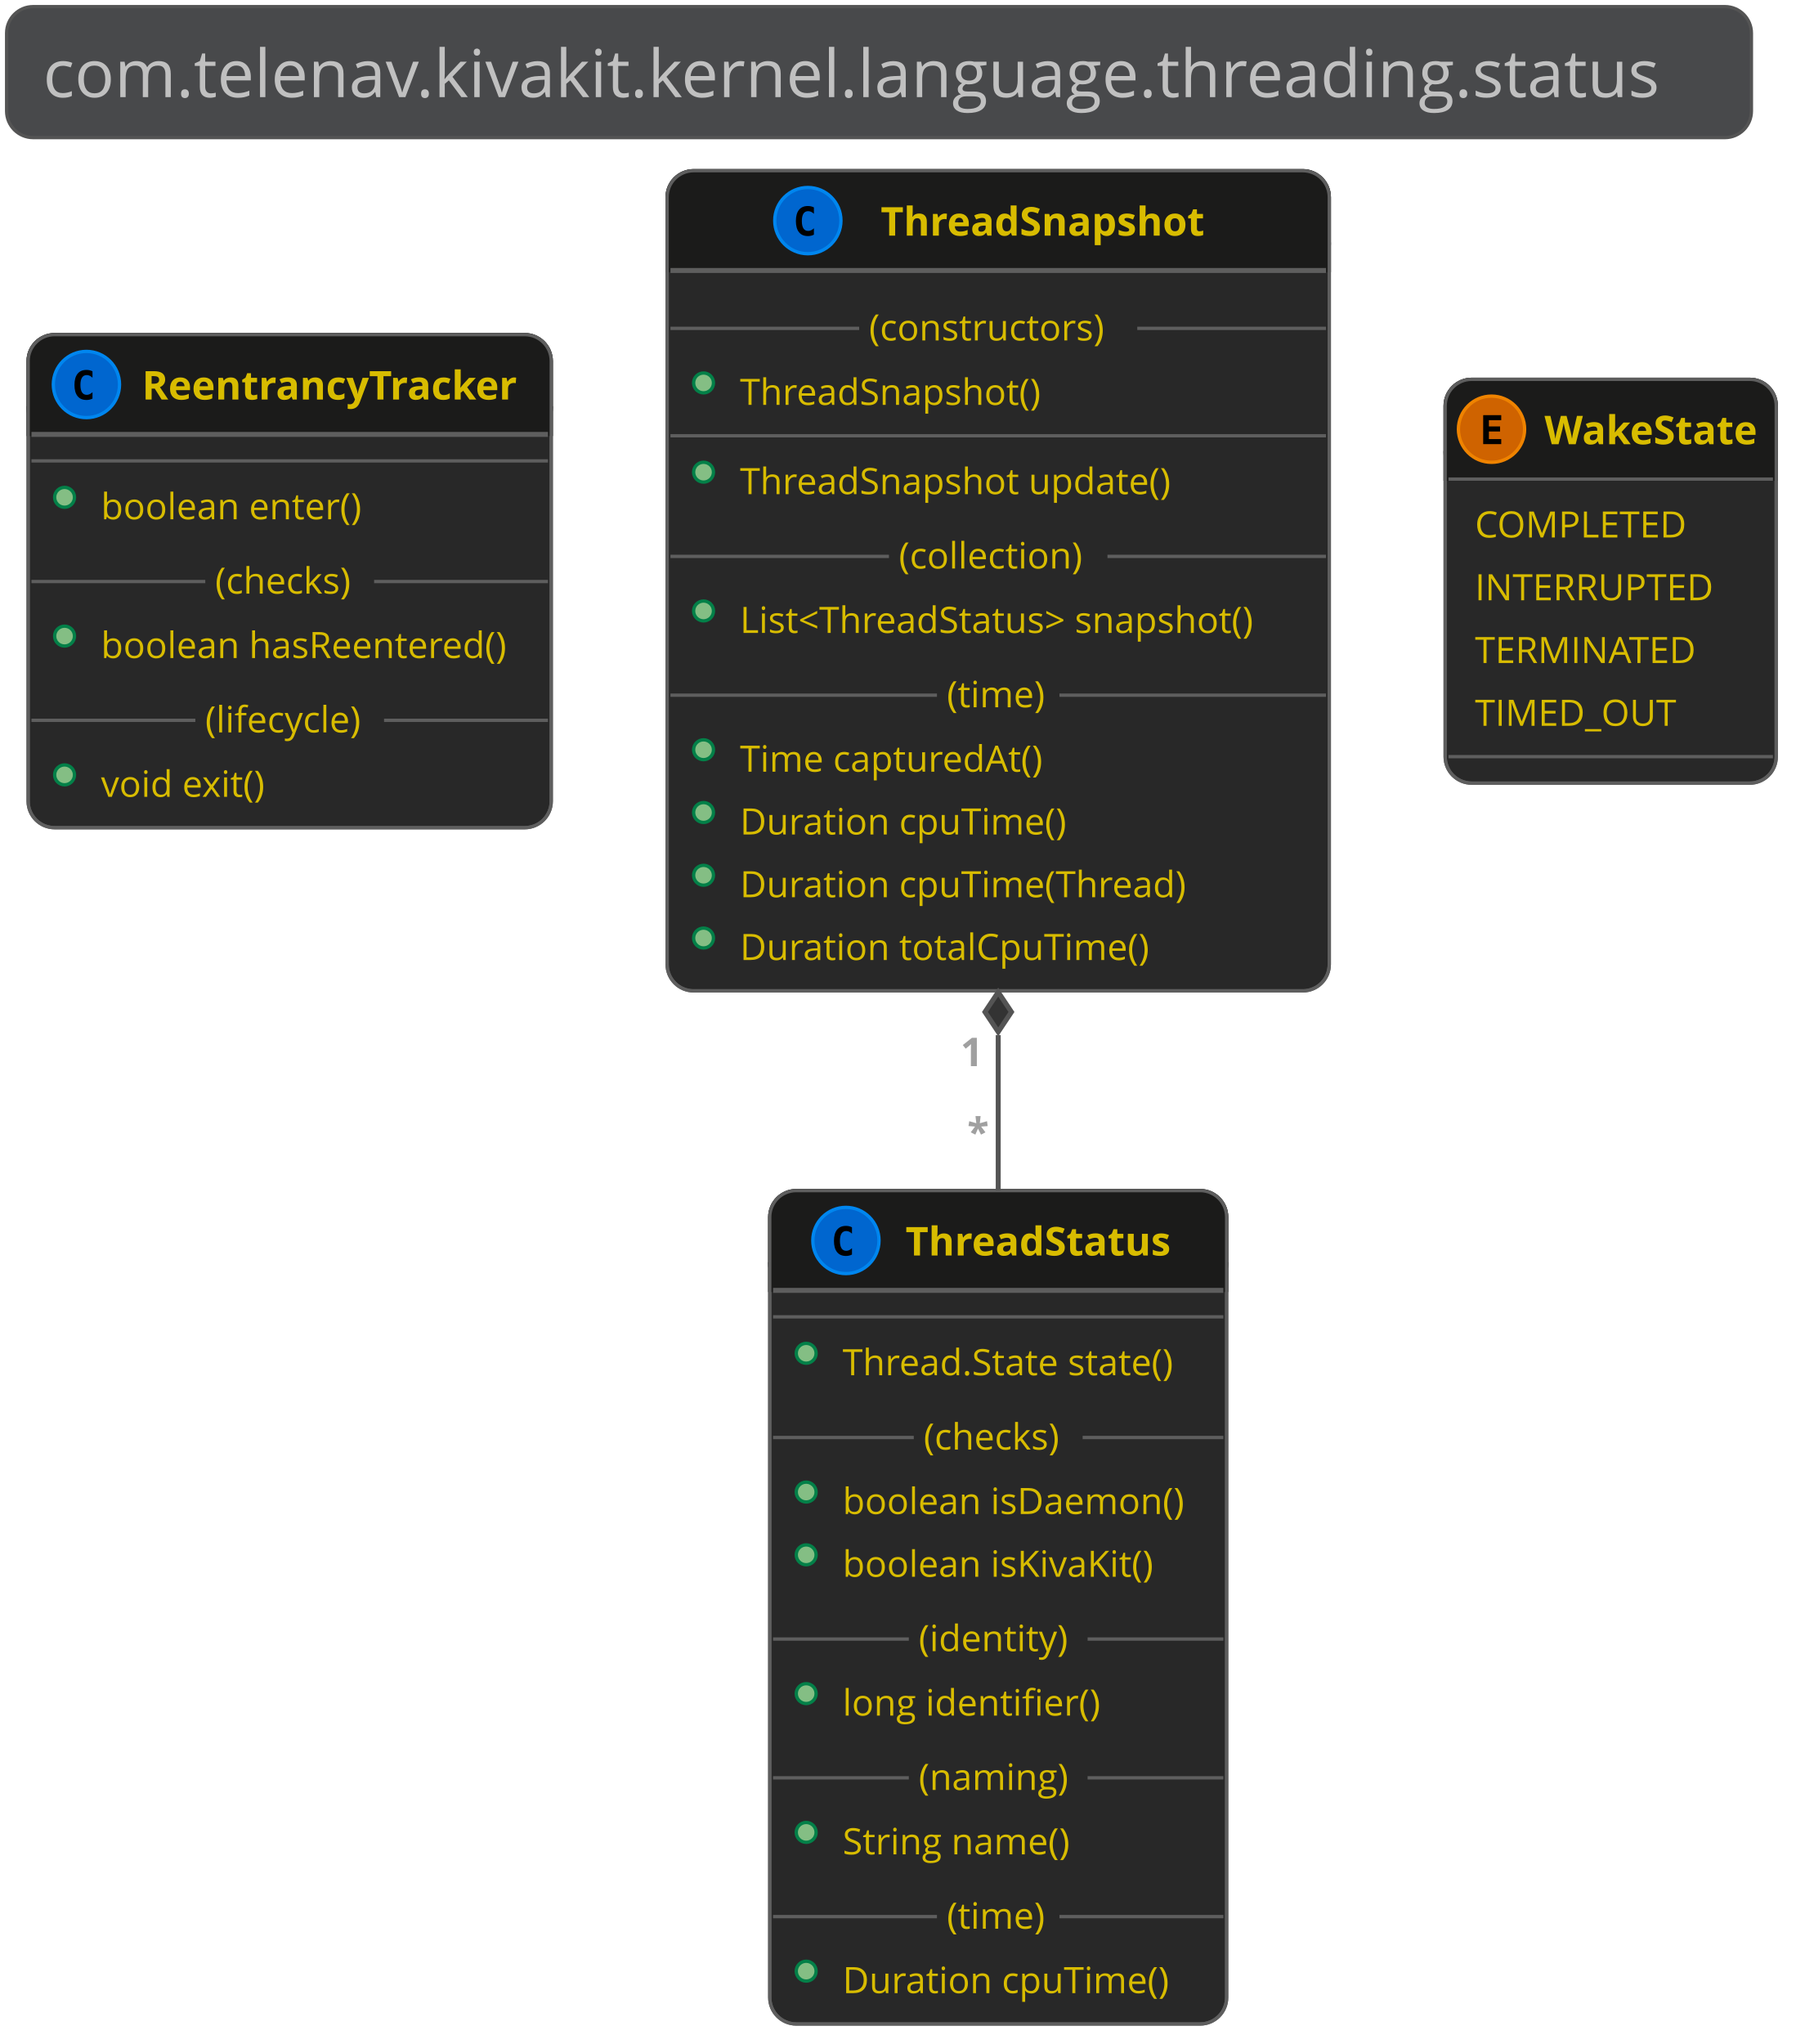
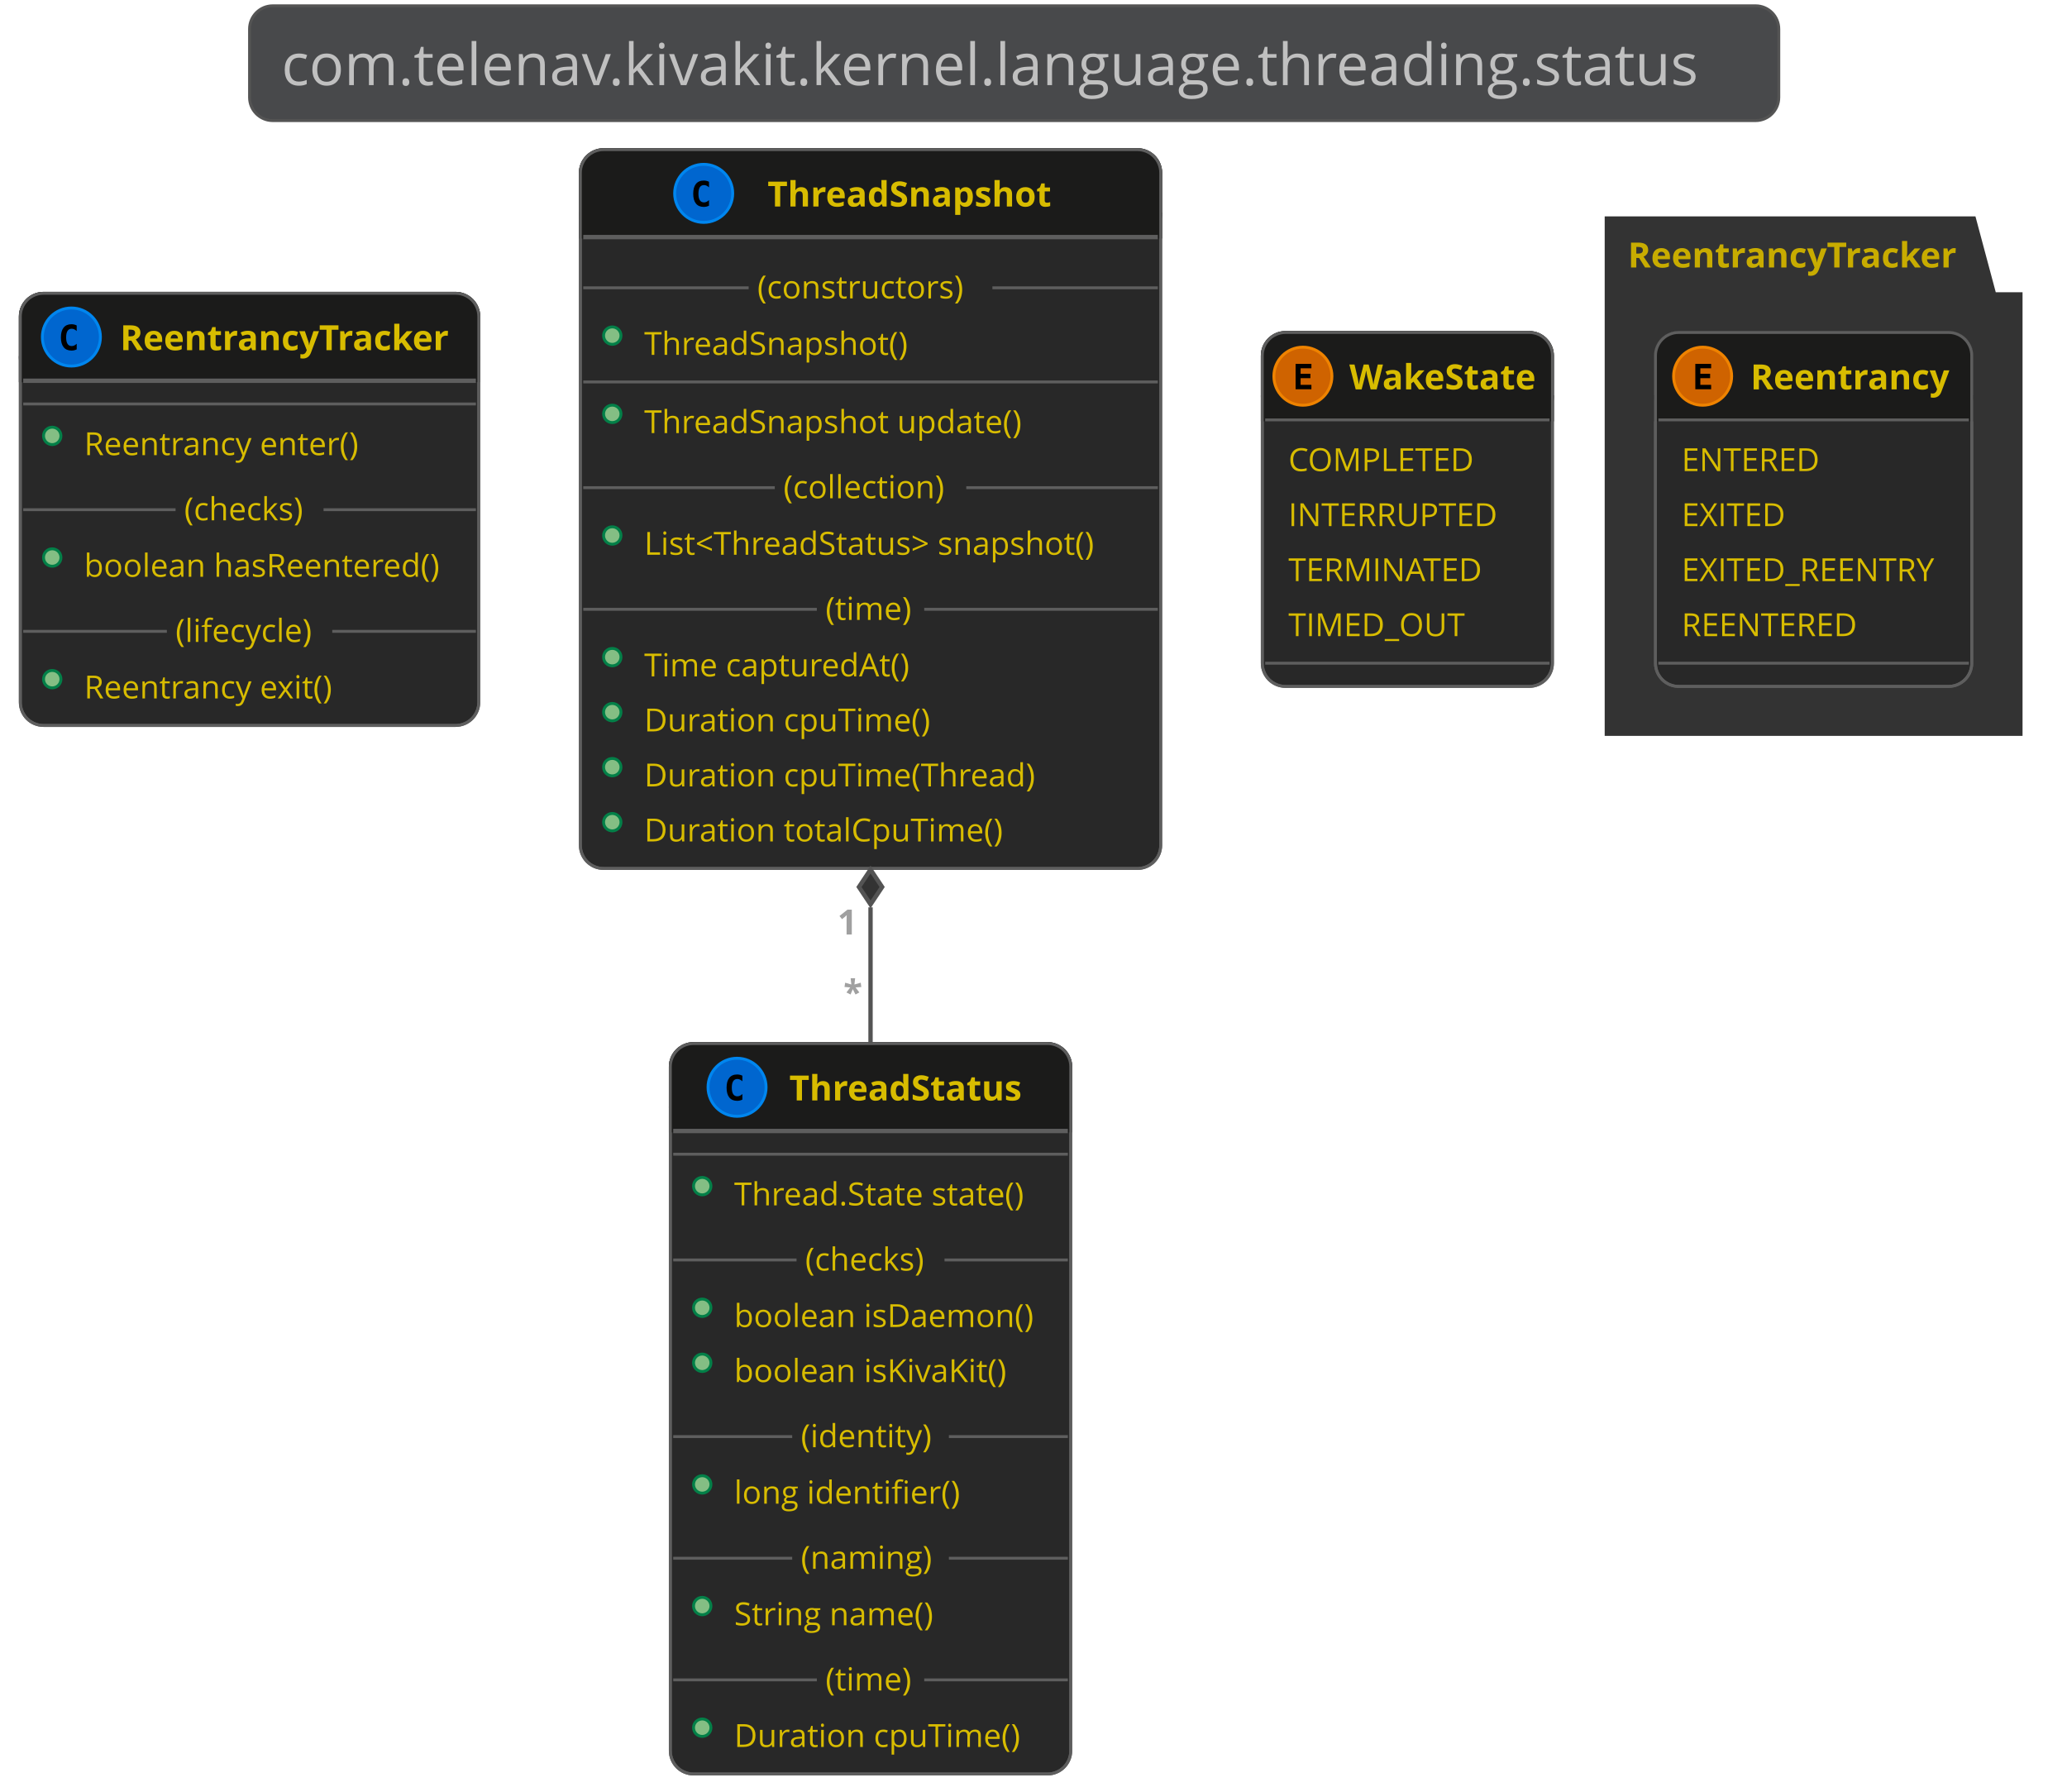
- <svg xmlns="http://www.w3.org/2000/svg" contentScriptType="application/ecmascript" contentStyleType="text/css" height="643.75px" preserveAspectRatio="none" style="width:565px;height:643px;background:#333333;" version="1.1" viewBox="0 0 565 643" width="565.625px" zoomAndPan="magnify">
+ <svg xmlns="http://www.w3.org/2000/svg" contentScriptType="application/ecmascript" contentStyleType="text/css" height="643.75px" preserveAspectRatio="none" style="width:742px;height:643px;background:#333333;" version="1.1" viewBox="0 0 742 643" width="742.708px" zoomAndPan="magnify">
  <defs />
  <g>
-     <rect fill="#48494B" height="41.203" rx="8.333" ry="8.333" style="stroke:#545454;stroke-width:1.042;" width="548.958" x="2.083" y="2.083" />
-     <text fill="#C0C0C0" font-family="Open Sans,Avenir,Nunito,Arial,Helvetica,SansSerif" font-size="20.833" lengthAdjust="spacing" textLength="526.042" x="13.542" y="30.558">com.telenav.kivakit.kernel.language.threading.status</text>
-     <rect codeLine="6" fill="#282828" height="155.113" id="ReentrancyTracker" rx="8.333" ry="8.333" style="stroke:#5E5E5E;stroke-width:1.042;" width="164.583" x="8.854" y="105.265" />
-     <rect fill="#1B1B1A" height="31.388" rx="8.333" ry="8.333" style="stroke:#1B1B1A;stroke-width:1.042;" width="164.583" x="8.854" y="105.265" />
-     <rect fill="#1B1B1A" height="8.333" style="stroke:#1B1B1A;stroke-width:1.042;" width="164.583" x="8.854" y="128.32" />
-     <rect codeLine="6" fill="none" height="155.113" id="ReentrancyTracker" rx="8.333" ry="8.333" style="stroke:#5E5E5E;stroke-width:1.042;" width="164.583" x="8.854" y="105.265" />
-     <ellipse cx="27.188" cy="120.96" fill="#0066CF" rx="10.417" ry="10.417" style="stroke:#0086EF;stroke-width:1.042;" />
-     <path d="M29.098,125.385 Q28.671,125.604 28.201,125.714 Q27.731,125.824 27.212,125.824 Q25.369,125.824 24.398,124.609 Q23.428,123.395 23.428,121.1 Q23.428,118.799 24.398,117.584 Q25.369,116.37 27.212,116.37 Q27.731,116.37 28.207,116.48 Q28.683,116.589 29.098,116.809 L29.098,118.811 Q28.634,118.384 28.198,118.185 Q27.761,117.987 27.297,117.987 Q26.309,117.987 25.805,118.771 Q25.302,119.556 25.302,121.1 Q25.302,122.638 25.805,123.422 Q26.309,124.207 27.297,124.207 Q27.761,124.207 28.198,124.008 Q28.634,123.81 29.098,123.383 Z " fill="#000000" />
-     <text fill="#D8BC00" font-family="Open Sans,Avenir,Nunito,Arial,Helvetica,SansSerif" font-size="12.5" font-weight="bold" lengthAdjust="spacing" textLength="118.75" x="44.688" y="125.684">ReentrancyTracker</text>
-     <line style="stroke:#5E5E5E;stroke-width:1.562;" x1="9.896" x2="172.396" y1="136.654" y2="136.654" />
-     <line style="stroke:#5E5E5E;stroke-width:1.042;" x1="9.896" x2="172.396" y1="144.987" y2="144.987" />
-     <ellipse cx="20.312" cy="156.445" fill="#84BE84" rx="3.125" ry="3.125" style="stroke:#038048;stroke-width:1.042;" />
-     <text fill="#D8BC00" font-family="Open Sans,Avenir,Nunito,Arial,Helvetica,SansSerif" font-size="11.458" lengthAdjust="spacing" textLength="85.417" x="31.771" y="163.357">boolean enter()</text>
-     <ellipse cx="20.312" cy="200.102" fill="#84BE84" rx="3.125" ry="3.125" style="stroke:#038048;stroke-width:1.042;" />
-     <text fill="#D8BC00" font-family="Open Sans,Avenir,Nunito,Arial,Helvetica,SansSerif" font-size="11.458" lengthAdjust="spacing" textLength="132.292" x="31.771" y="207.013">boolean hasReentered()</text>
-     <line style="stroke:#5E5E5E;stroke-width:1.042;" x1="9.896" x2="64.583" y1="182.938" y2="182.938" />
-     <text fill="#D8BC00" font-family="Open Sans,Avenir,Nunito,Arial,Helvetica,SansSerif" font-size="11.458" lengthAdjust="spacing" textLength="46.875" x="67.708" y="186.747">(checks)</text>
-     <line style="stroke:#5E5E5E;stroke-width:1.042;" x1="117.708" x2="172.396" y1="182.938" y2="182.938" />
-     <ellipse cx="20.312" cy="243.758" fill="#84BE84" rx="3.125" ry="3.125" style="stroke:#038048;stroke-width:1.042;" />
-     <text fill="#D8BC00" font-family="Open Sans,Avenir,Nunito,Arial,Helvetica,SansSerif" font-size="11.458" lengthAdjust="spacing" textLength="56.25" x="31.771" y="250.669">void exit()</text>
-     <line style="stroke:#5E5E5E;stroke-width:1.042;" x1="9.896" x2="61.458" y1="226.594" y2="226.594" />
-     <text fill="#D8BC00" font-family="Open Sans,Avenir,Nunito,Arial,Helvetica,SansSerif" font-size="11.458" lengthAdjust="spacing" textLength="53.125" x="64.583" y="230.404">(lifecycle)</text>
-     <line style="stroke:#5E5E5E;stroke-width:1.042;" x1="120.833" x2="172.396" y1="226.594" y2="226.594" />
-     <rect codeLine="17" fill="#282828" height="258.004" id="ThreadSnapshot" rx="8.333" ry="8.333" style="stroke:#5E5E5E;stroke-width:1.042;" width="208.333" x="209.896" y="53.703" />
-     <rect fill="#1B1B1A" height="31.388" rx="8.333" ry="8.333" style="stroke:#1B1B1A;stroke-width:1.042;" width="208.333" x="209.896" y="53.703" />
-     <rect fill="#1B1B1A" height="8.333" style="stroke:#1B1B1A;stroke-width:1.042;" width="208.333" x="209.896" y="76.758" />
-     <rect codeLine="17" fill="none" height="258.004" id="ThreadSnapshot" rx="8.333" ry="8.333" style="stroke:#5E5E5E;stroke-width:1.042;" width="208.333" x="209.896" y="53.703" />
-     <ellipse cx="254.167" cy="69.397" fill="#0066CF" rx="10.417" ry="10.417" style="stroke:#0086EF;stroke-width:1.042;" />
-     <path d="M256.077,73.822 Q255.65,74.042 255.18,74.152 Q254.71,74.261 254.191,74.261 Q252.348,74.261 251.377,73.047 Q250.407,71.832 250.407,69.537 Q250.407,67.236 251.377,66.022 Q252.348,64.807 254.191,64.807 Q254.71,64.807 255.186,64.917 Q255.662,65.027 256.077,65.247 L256.077,67.249 Q255.613,66.821 255.177,66.623 Q254.74,66.425 254.276,66.425 Q253.288,66.425 252.784,67.209 Q252.281,67.993 252.281,69.537 Q252.281,71.075 252.784,71.86 Q253.288,72.644 254.276,72.644 Q254.74,72.644 255.177,72.446 Q255.613,72.247 256.077,71.82 Z " fill="#000000" />
-     <text fill="#D8BC00" font-family="Open Sans,Avenir,Nunito,Arial,Helvetica,SansSerif" font-size="12.5" font-weight="bold" lengthAdjust="spacing" textLength="105.208" x="277.083" y="74.121">ThreadSnapshot</text>
-     <line style="stroke:#5E5E5E;stroke-width:1.562;" x1="210.938" x2="417.188" y1="85.091" y2="85.091" />
-     <ellipse cx="221.354" cy="120.461" fill="#84BE84" rx="3.125" ry="3.125" style="stroke:#038048;stroke-width:1.042;" />
-     <text fill="#D8BC00" font-family="Open Sans,Avenir,Nunito,Arial,Helvetica,SansSerif" font-size="11.458" lengthAdjust="spacing" textLength="100" x="232.812" y="127.372">ThreadSnapshot()</text>
-     <line style="stroke:#5E5E5E;stroke-width:1.042;" x1="210.938" x2="270.312" y1="103.297" y2="103.297" />
-     <text fill="#D8BC00" font-family="Open Sans,Avenir,Nunito,Arial,Helvetica,SansSerif" font-size="11.458" lengthAdjust="spacing" textLength="81.25" x="273.438" y="107.106">(constructors)</text>
-     <line style="stroke:#5E5E5E;stroke-width:1.042;" x1="357.812" x2="417.188" y1="103.297" y2="103.297" />
-     <line style="stroke:#5E5E5E;stroke-width:1.042;" x1="210.938" x2="417.188" y1="137.081" y2="137.081" />
-     <ellipse cx="221.354" cy="148.539" fill="#84BE84" rx="3.125" ry="3.125" style="stroke:#038048;stroke-width:1.042;" />
-     <text fill="#D8BC00" font-family="Open Sans,Avenir,Nunito,Arial,Helvetica,SansSerif" font-size="11.458" lengthAdjust="spacing" textLength="141.667" x="232.812" y="155.45">ThreadSnapshot update()</text>
-     <ellipse cx="221.354" cy="192.196" fill="#84BE84" rx="3.125" ry="3.125" style="stroke:#038048;stroke-width:1.042;" />
-     <text fill="#D8BC00" font-family="Open Sans,Avenir,Nunito,Arial,Helvetica,SansSerif" font-size="11.458" lengthAdjust="spacing" textLength="176.042" x="232.812" y="199.107">List&lt;ThreadStatus&gt; snapshot()</text>
-     <line style="stroke:#5E5E5E;stroke-width:1.042;" x1="210.938" x2="279.688" y1="175.031" y2="175.031" />
-     <text fill="#D8BC00" font-family="Open Sans,Avenir,Nunito,Arial,Helvetica,SansSerif" font-size="11.458" lengthAdjust="spacing" textLength="62.5" x="282.812" y="178.841">(collection)</text>
-     <line style="stroke:#5E5E5E;stroke-width:1.042;" x1="348.438" x2="417.188" y1="175.031" y2="175.031" />
-     <ellipse cx="221.354" cy="235.852" fill="#84BE84" rx="3.125" ry="3.125" style="stroke:#038048;stroke-width:1.042;" />
-     <text fill="#D8BC00" font-family="Open Sans,Avenir,Nunito,Arial,Helvetica,SansSerif" font-size="11.458" lengthAdjust="spacing" textLength="101.042" x="232.812" y="242.763">Time capturedAt()</text>
-     <ellipse cx="221.354" cy="255.597" fill="#84BE84" rx="3.125" ry="3.125" style="stroke:#038048;stroke-width:1.042;" />
-     <text fill="#D8BC00" font-family="Open Sans,Avenir,Nunito,Arial,Helvetica,SansSerif" font-size="11.458" lengthAdjust="spacing" textLength="108.333" x="232.812" y="262.508">Duration cpuTime()</text>
-     <ellipse cx="221.354" cy="275.342" fill="#84BE84" rx="3.125" ry="3.125" style="stroke:#038048;stroke-width:1.042;" />
-     <text fill="#D8BC00" font-family="Open Sans,Avenir,Nunito,Arial,Helvetica,SansSerif" font-size="11.458" lengthAdjust="spacing" textLength="147.917" x="232.812" y="282.253">Duration cpuTime(Thread)</text>
-     <ellipse cx="221.354" cy="295.087" fill="#84BE84" rx="3.125" ry="3.125" style="stroke:#038048;stroke-width:1.042;" />
-     <text fill="#D8BC00" font-family="Open Sans,Avenir,Nunito,Arial,Helvetica,SansSerif" font-size="11.458" lengthAdjust="spacing" textLength="135.417" x="232.812" y="301.998">Duration totalCpuTime()</text>
-     <line style="stroke:#5E5E5E;stroke-width:1.042;" x1="210.938" x2="294.792" y1="218.688" y2="218.688" />
-     <text fill="#D8BC00" font-family="Open Sans,Avenir,Nunito,Arial,Helvetica,SansSerif" font-size="11.458" lengthAdjust="spacing" textLength="32.292" x="297.917" y="222.498">(time)</text>
-     <line style="stroke:#5E5E5E;stroke-width:1.042;" x1="333.333" x2="417.188" y1="218.688" y2="218.688" />
-     <rect codeLine="32" fill="#282828" height="262.17" id="ThreadStatus" rx="8.333" ry="8.333" style="stroke:#5E5E5E;stroke-width:1.042;" width="143.75" x="242.188" y="374.536" />
-     <rect fill="#1B1B1A" height="31.388" rx="8.333" ry="8.333" style="stroke:#1B1B1A;stroke-width:1.042;" width="143.75" x="242.188" y="374.536" />
-     <rect fill="#1B1B1A" height="8.333" style="stroke:#1B1B1A;stroke-width:1.042;" width="143.75" x="242.188" y="397.591" />
-     <rect codeLine="32" fill="none" height="262.17" id="ThreadStatus" rx="8.333" ry="8.333" style="stroke:#5E5E5E;stroke-width:1.042;" width="143.75" x="242.188" y="374.536" />
-     <ellipse cx="266.146" cy="390.23" fill="#0066CF" rx="10.417" ry="10.417" style="stroke:#0086EF;stroke-width:1.042;" />
-     <path d="M268.056,394.655 Q267.629,394.875 267.159,394.985 Q266.689,395.095 266.17,395.095 Q264.327,395.095 263.356,393.88 Q262.386,392.666 262.386,390.371 Q262.386,388.07 263.356,386.855 Q264.327,385.64 266.17,385.64 Q266.689,385.64 267.165,385.75 Q267.641,385.86 268.056,386.08 L268.056,388.082 Q267.592,387.655 267.156,387.456 Q266.72,387.258 266.256,387.258 Q265.267,387.258 264.763,388.042 Q264.26,388.827 264.26,390.371 Q264.26,391.909 264.763,392.693 Q265.267,393.477 266.256,393.477 Q266.72,393.477 267.156,393.279 Q267.592,393.081 268.056,392.653 Z " fill="#000000" />
-     <text fill="#D8BC00" font-family="Open Sans,Avenir,Nunito,Arial,Helvetica,SansSerif" font-size="12.5" font-weight="bold" lengthAdjust="spacing" textLength="85.417" x="284.896" y="394.954">ThreadStatus</text>
-     <line style="stroke:#5E5E5E;stroke-width:1.562;" x1="243.229" x2="384.896" y1="405.925" y2="405.925" />
-     <line style="stroke:#5E5E5E;stroke-width:1.042;" x1="243.229" x2="384.896" y1="414.258" y2="414.258" />
-     <ellipse cx="253.646" cy="425.716" fill="#84BE84" rx="3.125" ry="3.125" style="stroke:#038048;stroke-width:1.042;" />
-     <text fill="#D8BC00" font-family="Open Sans,Avenir,Nunito,Arial,Helvetica,SansSerif" font-size="11.458" lengthAdjust="spacing" textLength="108.333" x="265.104" y="432.627">Thread.State state()</text>
-     <ellipse cx="253.646" cy="469.373" fill="#84BE84" rx="3.125" ry="3.125" style="stroke:#038048;stroke-width:1.042;" />
-     <text fill="#D8BC00" font-family="Open Sans,Avenir,Nunito,Arial,Helvetica,SansSerif" font-size="11.458" lengthAdjust="spacing" textLength="111.458" x="265.104" y="476.284">boolean isDaemon()</text>
-     <ellipse cx="253.646" cy="489.117" fill="#84BE84" rx="3.125" ry="3.125" style="stroke:#038048;stroke-width:1.042;" />
-     <text fill="#D8BC00" font-family="Open Sans,Avenir,Nunito,Arial,Helvetica,SansSerif" font-size="11.458" lengthAdjust="spacing" textLength="103.125" x="265.104" y="496.029">boolean isKivaKit()</text>
-     <line style="stroke:#5E5E5E;stroke-width:1.042;" x1="243.229" x2="287.5" y1="452.209" y2="452.209" />
-     <text fill="#D8BC00" font-family="Open Sans,Avenir,Nunito,Arial,Helvetica,SansSerif" font-size="11.458" lengthAdjust="spacing" textLength="46.875" x="290.625" y="456.018">(checks)</text>
-     <line style="stroke:#5E5E5E;stroke-width:1.042;" x1="340.625" x2="384.896" y1="452.209" y2="452.209" />
-     <ellipse cx="253.646" cy="532.774" fill="#84BE84" rx="3.125" ry="3.125" style="stroke:#038048;stroke-width:1.042;" />
-     <text fill="#D8BC00" font-family="Open Sans,Avenir,Nunito,Arial,Helvetica,SansSerif" font-size="11.458" lengthAdjust="spacing" textLength="86.458" x="265.104" y="539.685">long identifier()</text>
-     <line style="stroke:#5E5E5E;stroke-width:1.042;" x1="243.229" x2="285.938" y1="515.61" y2="515.61" />
-     <text fill="#D8BC00" font-family="Open Sans,Avenir,Nunito,Arial,Helvetica,SansSerif" font-size="11.458" lengthAdjust="spacing" textLength="50" x="289.062" y="519.419">(identity)</text>
-     <line style="stroke:#5E5E5E;stroke-width:1.042;" x1="342.188" x2="384.896" y1="515.61" y2="515.61" />
-     <ellipse cx="253.646" cy="576.43" fill="#84BE84" rx="3.125" ry="3.125" style="stroke:#038048;stroke-width:1.042;" />
-     <text fill="#D8BC00" font-family="Open Sans,Avenir,Nunito,Arial,Helvetica,SansSerif" font-size="11.458" lengthAdjust="spacing" textLength="75" x="265.104" y="583.341">String name()</text>
-     <line style="stroke:#5E5E5E;stroke-width:1.042;" x1="243.229" x2="285.938" y1="559.266" y2="559.266" />
-     <text fill="#D8BC00" font-family="Open Sans,Avenir,Nunito,Arial,Helvetica,SansSerif" font-size="11.458" lengthAdjust="spacing" textLength="50" x="289.062" y="563.076">(naming)</text>
-     <line style="stroke:#5E5E5E;stroke-width:1.042;" x1="342.188" x2="384.896" y1="559.266" y2="559.266" />
-     <ellipse cx="253.646" cy="620.087" fill="#84BE84" rx="3.125" ry="3.125" style="stroke:#038048;stroke-width:1.042;" />
-     <text fill="#D8BC00" font-family="Open Sans,Avenir,Nunito,Arial,Helvetica,SansSerif" font-size="11.458" lengthAdjust="spacing" textLength="108.333" x="265.104" y="626.998">Duration cpuTime()</text>
-     <line style="stroke:#5E5E5E;stroke-width:1.042;" x1="243.229" x2="294.792" y1="602.923" y2="602.923" />
-     <text fill="#D8BC00" font-family="Open Sans,Avenir,Nunito,Arial,Helvetica,SansSerif" font-size="11.458" lengthAdjust="spacing" textLength="32.292" x="297.917" y="606.732">(time)</text>
-     <line style="stroke:#5E5E5E;stroke-width:1.042;" x1="333.333" x2="384.896" y1="602.923" y2="602.923" />
-     <rect codeLine="47" fill="#282828" height="127.034" id="WakeState" rx="8.333" ry="8.333" style="stroke:#5E5E5E;stroke-width:1.042;" width="104.167" x="454.688" y="119.328" />
-     <rect fill="#1B1B1A" height="31.388" rx="8.333" ry="8.333" style="stroke:#1B1B1A;stroke-width:1.042;" width="104.167" x="454.688" y="119.328" />
-     <rect fill="#1B1B1A" height="8.333" style="stroke:#1B1B1A;stroke-width:1.042;" width="104.167" x="454.688" y="142.383" />
-     <rect codeLine="47" fill="none" height="127.034" id="WakeState" rx="8.333" ry="8.333" style="stroke:#5E5E5E;stroke-width:1.042;" width="104.167" x="454.688" y="119.328" />
-     <ellipse cx="469.271" cy="135.022" fill="#CF6300" rx="10.417" ry="10.417" style="stroke:#EF8300;stroke-width:1.042;" />
-     <path d="M472.327,139.709 L466.65,139.709 L466.65,130.597 L472.327,130.597 L472.327,132.184 L468.451,132.184 L468.451,134.149 L471.96,134.149 L471.96,135.736 L468.451,135.736 L468.451,138.123 L472.327,138.123 Z " fill="#000000" />
-     <text fill="#D8BC00" font-family="Open Sans,Avenir,Nunito,Arial,Helvetica,SansSerif" font-size="12.5" font-weight="bold" lengthAdjust="spacing" textLength="66.667" x="485.938" y="139.746">WakeState</text>
-     <line style="stroke:#5E5E5E;stroke-width:1.042;" x1="455.729" x2="557.812" y1="150.716" y2="150.716" />
-     <text fill="#D8BC00" font-family="Open Sans,Avenir,Nunito,Arial,Helvetica,SansSerif" font-size="11.458" lengthAdjust="spacing" textLength="67.708" x="464.062" y="169.086">COMPLETED</text>
-     <text fill="#D8BC00" font-family="Open Sans,Avenir,Nunito,Arial,Helvetica,SansSerif" font-size="11.458" lengthAdjust="spacing" textLength="76.042" x="464.062" y="188.831">INTERRUPTED</text>
-     <text fill="#D8BC00" font-family="Open Sans,Avenir,Nunito,Arial,Helvetica,SansSerif" font-size="11.458" lengthAdjust="spacing" textLength="71.875" x="464.062" y="208.575">TERMINATED</text>
-     <text fill="#D8BC00" font-family="Open Sans,Avenir,Nunito,Arial,Helvetica,SansSerif" font-size="11.458" lengthAdjust="spacing" textLength="65.625" x="464.062" y="228.32">TIMED_OUT</text>
-     <line style="stroke:#5E5E5E;stroke-width:1.042;" x1="455.729" x2="557.812" y1="238.029" y2="238.029" />
-     <path codeLine="16" d="M314.062,325.64 C314.062,341.87 314.062,358.338 314.062,374.401 " fill="none" id="ThreadSnapshot-backto-ThreadStatus" style="stroke:#545454;stroke-width:1.562;" />
-     <polygon fill="#333333" points="314.062,312.099,309.896,318.349,314.062,324.599,318.229,318.349,314.062,312.099" style="stroke:#545454;stroke-width:1.562;" />
-     <text fill="#A0A0A0" font-family="Open Sans,Avenir,Nunito,Arial,Helvetica,SansSerif" font-size="12.5" font-weight="bold" lengthAdjust="spacing" textLength="8.333" x="302.183" y="335.395">1</text>
-     <text fill="#A0A0A0" font-family="Open Sans,Avenir,Nunito,Arial,Helvetica,SansSerif" font-size="12.5" font-weight="bold" lengthAdjust="spacing" textLength="6.25" x="304.326" y="360.593">*</text>
+     <rect fill="#48494B" height="41.203" rx="8.333" ry="8.333" style="stroke:#545454;stroke-width:1.042;" width="548.958" x="89.583" y="2.083" />
+     <text fill="#C0C0C0" font-family="Open Sans,Avenir,Nunito,Arial,Helvetica,SansSerif" font-size="20.833" lengthAdjust="spacing" textLength="526.042" x="101.042" y="30.558">com.telenav.kivakit.kernel.language.threading.status</text>
+     <polygon fill="#333333" points="577.083,78.703,708.333,78.703,715.625,105.924,725,105.924,725,263.078,577.083,263.078,577.083,78.703" style="stroke:#333333;stroke-width:2.083;" />
+     <line style="stroke:#333333;stroke-width:2.083;" x1="577.083" x2="715.625" y1="105.924" y2="105.924" />
+     <text fill="#C8AC00" font-family="Open Sans,Avenir,Nunito,Arial,Helvetica,SansSerif" font-size="12.5" font-weight="bold" lengthAdjust="spacing" textLength="118.75" x="584.375" y="95.996">ReentrancyTracker</text>
+     <rect codeLine="6" fill="#282828" height="127.034" id="ReentrancyTracker.Reentrancy" rx="8.333" ry="8.333" style="stroke:#5E5E5E;stroke-width:1.042;" width="113.542" x="594.271" y="119.328" />
+     <rect fill="#1B1B1A" height="31.388" rx="8.333" ry="8.333" style="stroke:#1B1B1A;stroke-width:1.042;" width="113.542" x="594.271" y="119.328" />
+     <rect fill="#1B1B1A" height="8.333" style="stroke:#1B1B1A;stroke-width:1.042;" width="113.542" x="594.271" y="142.383" />
+     <rect codeLine="6" fill="none" height="127.034" id="ReentrancyTracker.Reentrancy" rx="8.333" ry="8.333" style="stroke:#5E5E5E;stroke-width:1.042;" width="113.542" x="594.271" y="119.328" />
+     <ellipse cx="611.198" cy="135.022" fill="#CF6300" rx="10.417" ry="10.417" style="stroke:#EF8300;stroke-width:1.042;" />
+     <path d="M614.254,139.709 L608.577,139.709 L608.577,130.597 L614.254,130.597 L614.254,132.184 L610.378,132.184 L610.378,134.149 L613.888,134.149 L613.888,135.736 L610.378,135.736 L610.378,138.123 L614.254,138.123 Z " fill="#000000" />
+     <text fill="#D8BC00" font-family="Open Sans,Avenir,Nunito,Arial,Helvetica,SansSerif" font-size="12.5" font-weight="bold" lengthAdjust="spacing" textLength="70.833" x="628.385" y="139.746">Reentrancy</text>
+     <line style="stroke:#5E5E5E;stroke-width:1.042;" x1="595.312" x2="706.771" y1="150.716" y2="150.716" />
+     <text fill="#D8BC00" font-family="Open Sans,Avenir,Nunito,Arial,Helvetica,SansSerif" font-size="11.458" lengthAdjust="spacing" textLength="50" x="603.646" y="169.086">ENTERED</text>
+     <text fill="#D8BC00" font-family="Open Sans,Avenir,Nunito,Arial,Helvetica,SansSerif" font-size="11.458" lengthAdjust="spacing" textLength="38.542" x="603.646" y="188.831">EXITED</text>
+     <text fill="#D8BC00" font-family="Open Sans,Avenir,Nunito,Arial,Helvetica,SansSerif" font-size="11.458" lengthAdjust="spacing" textLength="94.792" x="603.646" y="208.575">EXITED_REENTRY</text>
+     <text fill="#D8BC00" font-family="Open Sans,Avenir,Nunito,Arial,Helvetica,SansSerif" font-size="11.458" lengthAdjust="spacing" textLength="63.542" x="603.646" y="228.32">REENTERED</text>
+     <line style="stroke:#5E5E5E;stroke-width:1.042;" x1="595.312" x2="706.771" y1="238.029" y2="238.029" />
+     <rect codeLine="14" fill="#282828" height="155.113" id="ReentrancyTracker" rx="8.333" ry="8.333" style="stroke:#5E5E5E;stroke-width:1.042;" width="164.583" x="7.292" y="105.265" />
+     <rect fill="#1B1B1A" height="31.388" rx="8.333" ry="8.333" style="stroke:#1B1B1A;stroke-width:1.042;" width="164.583" x="7.292" y="105.265" />
+     <rect fill="#1B1B1A" height="8.333" style="stroke:#1B1B1A;stroke-width:1.042;" width="164.583" x="7.292" y="128.32" />
+     <rect codeLine="14" fill="none" height="155.113" id="ReentrancyTracker" rx="8.333" ry="8.333" style="stroke:#5E5E5E;stroke-width:1.042;" width="164.583" x="7.292" y="105.265" />
+     <ellipse cx="25.625" cy="120.96" fill="#0066CF" rx="10.417" ry="10.417" style="stroke:#0086EF;stroke-width:1.042;" />
+     <path d="M27.535,125.385 Q27.108,125.604 26.638,125.714 Q26.168,125.824 25.649,125.824 Q23.806,125.824 22.836,124.609 Q21.865,123.395 21.865,121.1 Q21.865,118.799 22.836,117.584 Q23.806,116.37 25.649,116.37 Q26.168,116.37 26.644,116.48 Q27.12,116.589 27.535,116.809 L27.535,118.811 Q27.072,118.384 26.635,118.185 Q26.199,117.987 25.735,117.987 Q24.746,117.987 24.243,118.771 Q23.739,119.556 23.739,121.1 Q23.739,122.638 24.243,123.422 Q24.746,124.207 25.735,124.207 Q26.199,124.207 26.635,124.008 Q27.072,123.81 27.535,123.383 Z " fill="#000000" />
+     <text fill="#D8BC00" font-family="Open Sans,Avenir,Nunito,Arial,Helvetica,SansSerif" font-size="12.5" font-weight="bold" lengthAdjust="spacing" textLength="118.75" x="43.125" y="125.684">ReentrancyTracker</text>
+     <line style="stroke:#5E5E5E;stroke-width:1.562;" x1="8.333" x2="170.833" y1="136.654" y2="136.654" />
+     <line style="stroke:#5E5E5E;stroke-width:1.042;" x1="8.333" x2="170.833" y1="144.987" y2="144.987" />
+     <ellipse cx="18.75" cy="156.445" fill="#84BE84" rx="3.125" ry="3.125" style="stroke:#038048;stroke-width:1.042;" />
+     <text fill="#D8BC00" font-family="Open Sans,Avenir,Nunito,Arial,Helvetica,SansSerif" font-size="11.458" lengthAdjust="spacing" textLength="103.125" x="30.208" y="163.357">Reentrancy enter()</text>
+     <ellipse cx="18.75" cy="200.102" fill="#84BE84" rx="3.125" ry="3.125" style="stroke:#038048;stroke-width:1.042;" />
+     <text fill="#D8BC00" font-family="Open Sans,Avenir,Nunito,Arial,Helvetica,SansSerif" font-size="11.458" lengthAdjust="spacing" textLength="132.292" x="30.208" y="207.013">boolean hasReentered()</text>
+     <line style="stroke:#5E5E5E;stroke-width:1.042;" x1="8.333" x2="63.021" y1="182.938" y2="182.938" />
+     <text fill="#D8BC00" font-family="Open Sans,Avenir,Nunito,Arial,Helvetica,SansSerif" font-size="11.458" lengthAdjust="spacing" textLength="46.875" x="66.146" y="186.747">(checks)</text>
+     <line style="stroke:#5E5E5E;stroke-width:1.042;" x1="116.146" x2="170.833" y1="182.938" y2="182.938" />
+     <ellipse cx="18.75" cy="243.758" fill="#84BE84" rx="3.125" ry="3.125" style="stroke:#038048;stroke-width:1.042;" />
+     <text fill="#D8BC00" font-family="Open Sans,Avenir,Nunito,Arial,Helvetica,SansSerif" font-size="11.458" lengthAdjust="spacing" textLength="94.792" x="30.208" y="250.669">Reentrancy exit()</text>
+     <line style="stroke:#5E5E5E;stroke-width:1.042;" x1="8.333" x2="59.896" y1="226.594" y2="226.594" />
+     <text fill="#D8BC00" font-family="Open Sans,Avenir,Nunito,Arial,Helvetica,SansSerif" font-size="11.458" lengthAdjust="spacing" textLength="53.125" x="63.021" y="230.404">(lifecycle)</text>
+     <line style="stroke:#5E5E5E;stroke-width:1.042;" x1="119.271" x2="170.833" y1="226.594" y2="226.594" />
+     <rect codeLine="25" fill="#282828" height="258.004" id="ThreadSnapshot" rx="8.333" ry="8.333" style="stroke:#5E5E5E;stroke-width:1.042;" width="208.333" x="208.333" y="53.703" />
+     <rect fill="#1B1B1A" height="31.388" rx="8.333" ry="8.333" style="stroke:#1B1B1A;stroke-width:1.042;" width="208.333" x="208.333" y="53.703" />
+     <rect fill="#1B1B1A" height="8.333" style="stroke:#1B1B1A;stroke-width:1.042;" width="208.333" x="208.333" y="76.758" />
+     <rect codeLine="25" fill="none" height="258.004" id="ThreadSnapshot" rx="8.333" ry="8.333" style="stroke:#5E5E5E;stroke-width:1.042;" width="208.333" x="208.333" y="53.703" />
+     <ellipse cx="252.604" cy="69.397" fill="#0066CF" rx="10.417" ry="10.417" style="stroke:#0086EF;stroke-width:1.042;" />
+     <path d="M254.515,73.822 Q254.087,74.042 253.617,74.152 Q253.147,74.261 252.629,74.261 Q250.785,74.261 249.815,73.047 Q248.844,71.832 248.844,69.537 Q248.844,67.236 249.815,66.022 Q250.785,64.807 252.629,64.807 Q253.147,64.807 253.624,64.917 Q254.1,65.027 254.515,65.247 L254.515,67.249 Q254.051,66.821 253.614,66.623 Q253.178,66.425 252.714,66.425 Q251.725,66.425 251.222,67.209 Q250.718,67.993 250.718,69.537 Q250.718,71.075 251.222,71.86 Q251.725,72.644 252.714,72.644 Q253.178,72.644 253.614,72.446 Q254.051,72.247 254.515,71.82 Z " fill="#000000" />
+     <text fill="#D8BC00" font-family="Open Sans,Avenir,Nunito,Arial,Helvetica,SansSerif" font-size="12.5" font-weight="bold" lengthAdjust="spacing" textLength="105.208" x="275.521" y="74.121">ThreadSnapshot</text>
+     <line style="stroke:#5E5E5E;stroke-width:1.562;" x1="209.375" x2="415.625" y1="85.091" y2="85.091" />
+     <ellipse cx="219.792" cy="120.461" fill="#84BE84" rx="3.125" ry="3.125" style="stroke:#038048;stroke-width:1.042;" />
+     <text fill="#D8BC00" font-family="Open Sans,Avenir,Nunito,Arial,Helvetica,SansSerif" font-size="11.458" lengthAdjust="spacing" textLength="100" x="231.25" y="127.372">ThreadSnapshot()</text>
+     <line style="stroke:#5E5E5E;stroke-width:1.042;" x1="209.375" x2="268.75" y1="103.297" y2="103.297" />
+     <text fill="#D8BC00" font-family="Open Sans,Avenir,Nunito,Arial,Helvetica,SansSerif" font-size="11.458" lengthAdjust="spacing" textLength="81.25" x="271.875" y="107.106">(constructors)</text>
+     <line style="stroke:#5E5E5E;stroke-width:1.042;" x1="356.25" x2="415.625" y1="103.297" y2="103.297" />
+     <line style="stroke:#5E5E5E;stroke-width:1.042;" x1="209.375" x2="415.625" y1="137.081" y2="137.081" />
+     <ellipse cx="219.792" cy="148.539" fill="#84BE84" rx="3.125" ry="3.125" style="stroke:#038048;stroke-width:1.042;" />
+     <text fill="#D8BC00" font-family="Open Sans,Avenir,Nunito,Arial,Helvetica,SansSerif" font-size="11.458" lengthAdjust="spacing" textLength="141.667" x="231.25" y="155.45">ThreadSnapshot update()</text>
+     <ellipse cx="219.792" cy="192.196" fill="#84BE84" rx="3.125" ry="3.125" style="stroke:#038048;stroke-width:1.042;" />
+     <text fill="#D8BC00" font-family="Open Sans,Avenir,Nunito,Arial,Helvetica,SansSerif" font-size="11.458" lengthAdjust="spacing" textLength="176.042" x="231.25" y="199.107">List&lt;ThreadStatus&gt; snapshot()</text>
+     <line style="stroke:#5E5E5E;stroke-width:1.042;" x1="209.375" x2="278.125" y1="175.031" y2="175.031" />
+     <text fill="#D8BC00" font-family="Open Sans,Avenir,Nunito,Arial,Helvetica,SansSerif" font-size="11.458" lengthAdjust="spacing" textLength="62.5" x="281.25" y="178.841">(collection)</text>
+     <line style="stroke:#5E5E5E;stroke-width:1.042;" x1="346.875" x2="415.625" y1="175.031" y2="175.031" />
+     <ellipse cx="219.792" cy="235.852" fill="#84BE84" rx="3.125" ry="3.125" style="stroke:#038048;stroke-width:1.042;" />
+     <text fill="#D8BC00" font-family="Open Sans,Avenir,Nunito,Arial,Helvetica,SansSerif" font-size="11.458" lengthAdjust="spacing" textLength="101.042" x="231.25" y="242.763">Time capturedAt()</text>
+     <ellipse cx="219.792" cy="255.597" fill="#84BE84" rx="3.125" ry="3.125" style="stroke:#038048;stroke-width:1.042;" />
+     <text fill="#D8BC00" font-family="Open Sans,Avenir,Nunito,Arial,Helvetica,SansSerif" font-size="11.458" lengthAdjust="spacing" textLength="108.333" x="231.25" y="262.508">Duration cpuTime()</text>
+     <ellipse cx="219.792" cy="275.342" fill="#84BE84" rx="3.125" ry="3.125" style="stroke:#038048;stroke-width:1.042;" />
+     <text fill="#D8BC00" font-family="Open Sans,Avenir,Nunito,Arial,Helvetica,SansSerif" font-size="11.458" lengthAdjust="spacing" textLength="147.917" x="231.25" y="282.253">Duration cpuTime(Thread)</text>
+     <ellipse cx="219.792" cy="295.087" fill="#84BE84" rx="3.125" ry="3.125" style="stroke:#038048;stroke-width:1.042;" />
+     <text fill="#D8BC00" font-family="Open Sans,Avenir,Nunito,Arial,Helvetica,SansSerif" font-size="11.458" lengthAdjust="spacing" textLength="135.417" x="231.25" y="301.998">Duration totalCpuTime()</text>
+     <line style="stroke:#5E5E5E;stroke-width:1.042;" x1="209.375" x2="293.229" y1="218.688" y2="218.688" />
+     <text fill="#D8BC00" font-family="Open Sans,Avenir,Nunito,Arial,Helvetica,SansSerif" font-size="11.458" lengthAdjust="spacing" textLength="32.292" x="296.354" y="222.498">(time)</text>
+     <line style="stroke:#5E5E5E;stroke-width:1.042;" x1="331.771" x2="415.625" y1="218.688" y2="218.688" />
+     <rect codeLine="40" fill="#282828" height="262.17" id="ThreadStatus" rx="8.333" ry="8.333" style="stroke:#5E5E5E;stroke-width:1.042;" width="143.75" x="240.625" y="374.536" />
+     <rect fill="#1B1B1A" height="31.388" rx="8.333" ry="8.333" style="stroke:#1B1B1A;stroke-width:1.042;" width="143.75" x="240.625" y="374.536" />
+     <rect fill="#1B1B1A" height="8.333" style="stroke:#1B1B1A;stroke-width:1.042;" width="143.75" x="240.625" y="397.591" />
+     <rect codeLine="40" fill="none" height="262.17" id="ThreadStatus" rx="8.333" ry="8.333" style="stroke:#5E5E5E;stroke-width:1.042;" width="143.75" x="240.625" y="374.536" />
+     <ellipse cx="264.583" cy="390.23" fill="#0066CF" rx="10.417" ry="10.417" style="stroke:#0086EF;stroke-width:1.042;" />
+     <path d="M266.494,394.655 Q266.067,394.875 265.596,394.985 Q265.127,395.095 264.608,395.095 Q262.764,395.095 261.794,393.88 Q260.824,392.666 260.824,390.371 Q260.824,388.07 261.794,386.855 Q262.764,385.64 264.608,385.64 Q265.127,385.64 265.603,385.75 Q266.079,385.86 266.494,386.08 L266.494,388.082 Q266.03,387.655 265.594,387.456 Q265.157,387.258 264.693,387.258 Q263.704,387.258 263.201,388.042 Q262.697,388.827 262.697,390.371 Q262.697,391.909 263.201,392.693 Q263.704,393.477 264.693,393.477 Q265.157,393.477 265.594,393.279 Q266.03,393.081 266.494,392.653 Z " fill="#000000" />
+     <text fill="#D8BC00" font-family="Open Sans,Avenir,Nunito,Arial,Helvetica,SansSerif" font-size="12.5" font-weight="bold" lengthAdjust="spacing" textLength="85.417" x="283.333" y="394.954">ThreadStatus</text>
+     <line style="stroke:#5E5E5E;stroke-width:1.562;" x1="241.667" x2="383.333" y1="405.925" y2="405.925" />
+     <line style="stroke:#5E5E5E;stroke-width:1.042;" x1="241.667" x2="383.333" y1="414.258" y2="414.258" />
+     <ellipse cx="252.083" cy="425.716" fill="#84BE84" rx="3.125" ry="3.125" style="stroke:#038048;stroke-width:1.042;" />
+     <text fill="#D8BC00" font-family="Open Sans,Avenir,Nunito,Arial,Helvetica,SansSerif" font-size="11.458" lengthAdjust="spacing" textLength="108.333" x="263.542" y="432.627">Thread.State state()</text>
+     <ellipse cx="252.083" cy="469.373" fill="#84BE84" rx="3.125" ry="3.125" style="stroke:#038048;stroke-width:1.042;" />
+     <text fill="#D8BC00" font-family="Open Sans,Avenir,Nunito,Arial,Helvetica,SansSerif" font-size="11.458" lengthAdjust="spacing" textLength="111.458" x="263.542" y="476.284">boolean isDaemon()</text>
+     <ellipse cx="252.083" cy="489.117" fill="#84BE84" rx="3.125" ry="3.125" style="stroke:#038048;stroke-width:1.042;" />
+     <text fill="#D8BC00" font-family="Open Sans,Avenir,Nunito,Arial,Helvetica,SansSerif" font-size="11.458" lengthAdjust="spacing" textLength="103.125" x="263.542" y="496.029">boolean isKivaKit()</text>
+     <line style="stroke:#5E5E5E;stroke-width:1.042;" x1="241.667" x2="285.938" y1="452.209" y2="452.209" />
+     <text fill="#D8BC00" font-family="Open Sans,Avenir,Nunito,Arial,Helvetica,SansSerif" font-size="11.458" lengthAdjust="spacing" textLength="46.875" x="289.062" y="456.018">(checks)</text>
+     <line style="stroke:#5E5E5E;stroke-width:1.042;" x1="339.062" x2="383.333" y1="452.209" y2="452.209" />
+     <ellipse cx="252.083" cy="532.774" fill="#84BE84" rx="3.125" ry="3.125" style="stroke:#038048;stroke-width:1.042;" />
+     <text fill="#D8BC00" font-family="Open Sans,Avenir,Nunito,Arial,Helvetica,SansSerif" font-size="11.458" lengthAdjust="spacing" textLength="86.458" x="263.542" y="539.685">long identifier()</text>
+     <line style="stroke:#5E5E5E;stroke-width:1.042;" x1="241.667" x2="284.375" y1="515.61" y2="515.61" />
+     <text fill="#D8BC00" font-family="Open Sans,Avenir,Nunito,Arial,Helvetica,SansSerif" font-size="11.458" lengthAdjust="spacing" textLength="50" x="287.5" y="519.419">(identity)</text>
+     <line style="stroke:#5E5E5E;stroke-width:1.042;" x1="340.625" x2="383.333" y1="515.61" y2="515.61" />
+     <ellipse cx="252.083" cy="576.43" fill="#84BE84" rx="3.125" ry="3.125" style="stroke:#038048;stroke-width:1.042;" />
+     <text fill="#D8BC00" font-family="Open Sans,Avenir,Nunito,Arial,Helvetica,SansSerif" font-size="11.458" lengthAdjust="spacing" textLength="75" x="263.542" y="583.341">String name()</text>
+     <line style="stroke:#5E5E5E;stroke-width:1.042;" x1="241.667" x2="284.375" y1="559.266" y2="559.266" />
+     <text fill="#D8BC00" font-family="Open Sans,Avenir,Nunito,Arial,Helvetica,SansSerif" font-size="11.458" lengthAdjust="spacing" textLength="50" x="287.5" y="563.076">(naming)</text>
+     <line style="stroke:#5E5E5E;stroke-width:1.042;" x1="340.625" x2="383.333" y1="559.266" y2="559.266" />
+     <ellipse cx="252.083" cy="620.087" fill="#84BE84" rx="3.125" ry="3.125" style="stroke:#038048;stroke-width:1.042;" />
+     <text fill="#D8BC00" font-family="Open Sans,Avenir,Nunito,Arial,Helvetica,SansSerif" font-size="11.458" lengthAdjust="spacing" textLength="108.333" x="263.542" y="626.998">Duration cpuTime()</text>
+     <line style="stroke:#5E5E5E;stroke-width:1.042;" x1="241.667" x2="293.229" y1="602.923" y2="602.923" />
+     <text fill="#D8BC00" font-family="Open Sans,Avenir,Nunito,Arial,Helvetica,SansSerif" font-size="11.458" lengthAdjust="spacing" textLength="32.292" x="296.354" y="606.732">(time)</text>
+     <line style="stroke:#5E5E5E;stroke-width:1.042;" x1="331.771" x2="383.333" y1="602.923" y2="602.923" />
+     <rect codeLine="55" fill="#282828" height="127.034" id="WakeState" rx="8.333" ry="8.333" style="stroke:#5E5E5E;stroke-width:1.042;" width="104.167" x="453.125" y="119.328" />
+     <rect fill="#1B1B1A" height="31.388" rx="8.333" ry="8.333" style="stroke:#1B1B1A;stroke-width:1.042;" width="104.167" x="453.125" y="119.328" />
+     <rect fill="#1B1B1A" height="8.333" style="stroke:#1B1B1A;stroke-width:1.042;" width="104.167" x="453.125" y="142.383" />
+     <rect codeLine="55" fill="none" height="127.034" id="WakeState" rx="8.333" ry="8.333" style="stroke:#5E5E5E;stroke-width:1.042;" width="104.167" x="453.125" y="119.328" />
+     <ellipse cx="467.708" cy="135.022" fill="#CF6300" rx="10.417" ry="10.417" style="stroke:#EF8300;stroke-width:1.042;" />
+     <path d="M470.764,139.709 L465.088,139.709 L465.088,130.597 L470.764,130.597 L470.764,132.184 L466.888,132.184 L466.888,134.149 L470.398,134.149 L470.398,135.736 L466.888,135.736 L466.888,138.123 L470.764,138.123 Z " fill="#000000" />
+     <text fill="#D8BC00" font-family="Open Sans,Avenir,Nunito,Arial,Helvetica,SansSerif" font-size="12.5" font-weight="bold" lengthAdjust="spacing" textLength="66.667" x="484.375" y="139.746">WakeState</text>
+     <line style="stroke:#5E5E5E;stroke-width:1.042;" x1="454.167" x2="556.25" y1="150.716" y2="150.716" />
+     <text fill="#D8BC00" font-family="Open Sans,Avenir,Nunito,Arial,Helvetica,SansSerif" font-size="11.458" lengthAdjust="spacing" textLength="67.708" x="462.5" y="169.086">COMPLETED</text>
+     <text fill="#D8BC00" font-family="Open Sans,Avenir,Nunito,Arial,Helvetica,SansSerif" font-size="11.458" lengthAdjust="spacing" textLength="76.042" x="462.5" y="188.831">INTERRUPTED</text>
+     <text fill="#D8BC00" font-family="Open Sans,Avenir,Nunito,Arial,Helvetica,SansSerif" font-size="11.458" lengthAdjust="spacing" textLength="71.875" x="462.5" y="208.575">TERMINATED</text>
+     <text fill="#D8BC00" font-family="Open Sans,Avenir,Nunito,Arial,Helvetica,SansSerif" font-size="11.458" lengthAdjust="spacing" textLength="65.625" x="462.5" y="228.32">TIMED_OUT</text>
+     <line style="stroke:#5E5E5E;stroke-width:1.042;" x1="454.167" x2="556.25" y1="238.029" y2="238.029" />
+     <path codeLine="24" d="M312.5,325.64 C312.5,341.87 312.5,358.338 312.5,374.401 " fill="none" id="ThreadSnapshot-backto-ThreadStatus" style="stroke:#545454;stroke-width:1.562;" />
+     <polygon fill="#333333" points="312.5,312.099,308.333,318.349,312.5,324.599,316.667,318.349,312.5,312.099" style="stroke:#545454;stroke-width:1.562;" />
+     <text fill="#A0A0A0" font-family="Open Sans,Avenir,Nunito,Arial,Helvetica,SansSerif" font-size="12.5" font-weight="bold" lengthAdjust="spacing" textLength="8.333" x="300.62" y="335.395">1</text>
+     <text fill="#A0A0A0" font-family="Open Sans,Avenir,Nunito,Arial,Helvetica,SansSerif" font-size="12.5" font-weight="bold" lengthAdjust="spacing" textLength="6.25" x="302.764" y="360.593">*</text>
  </g>
</svg>
